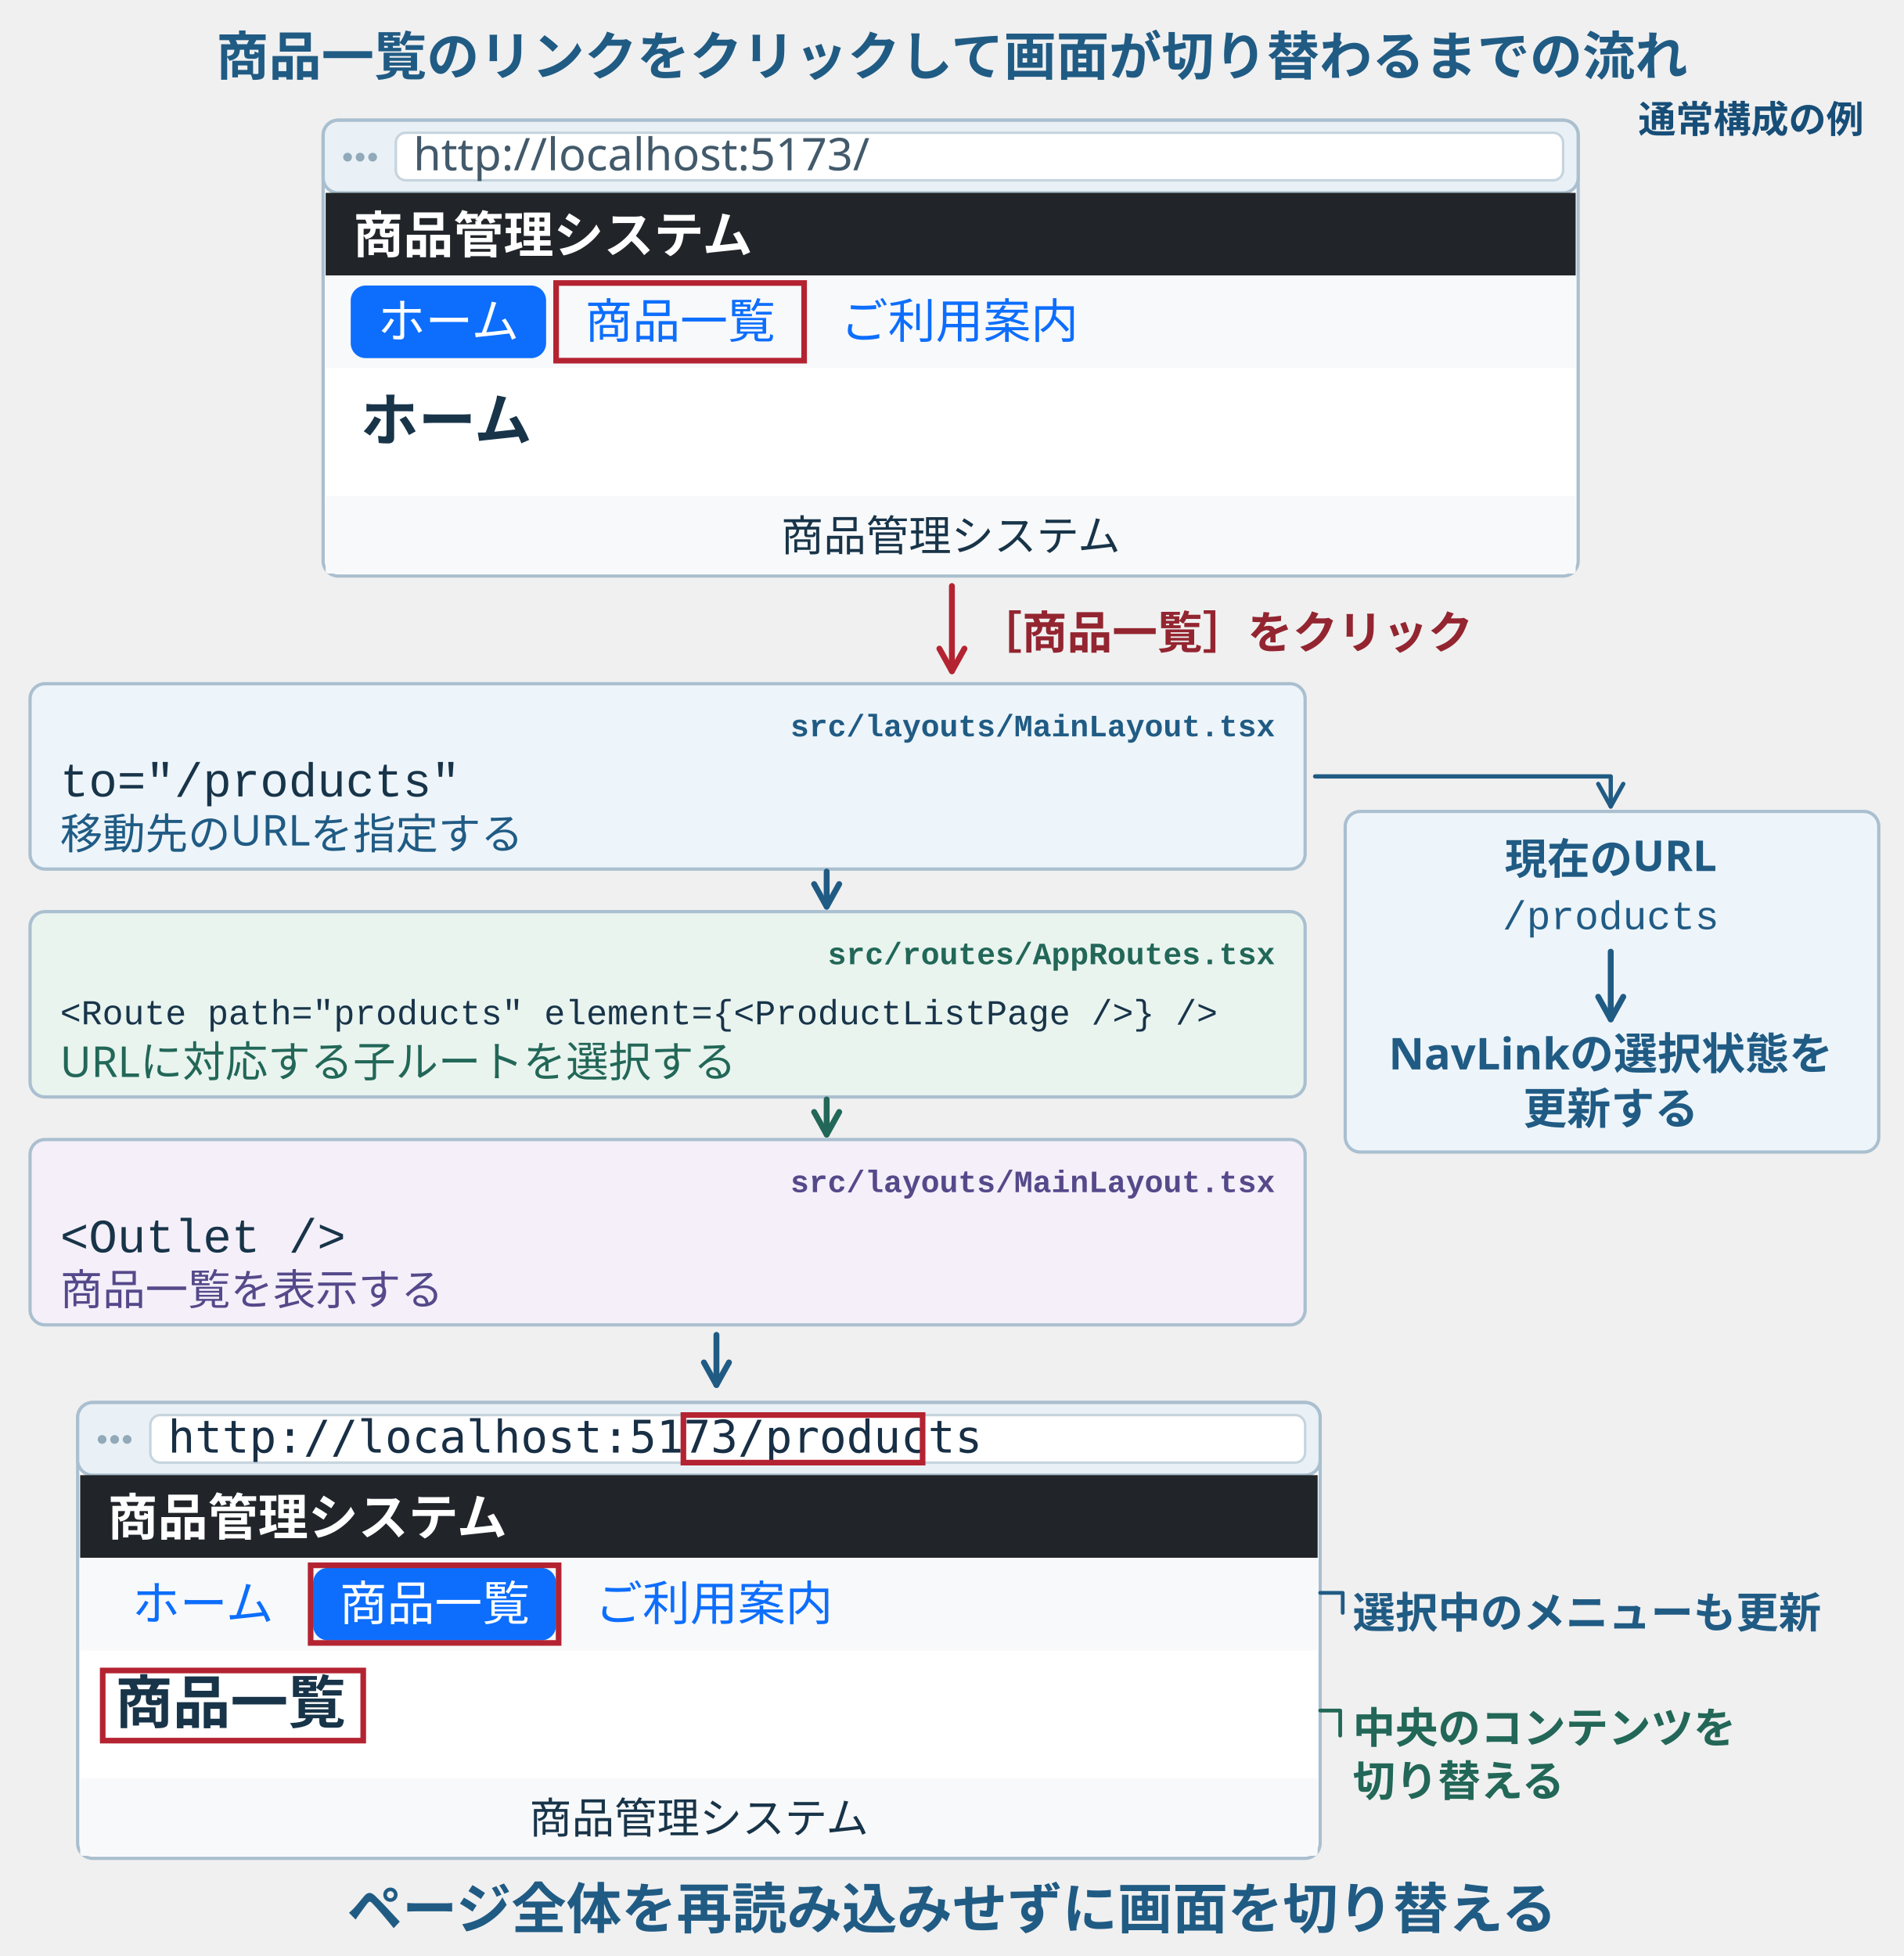
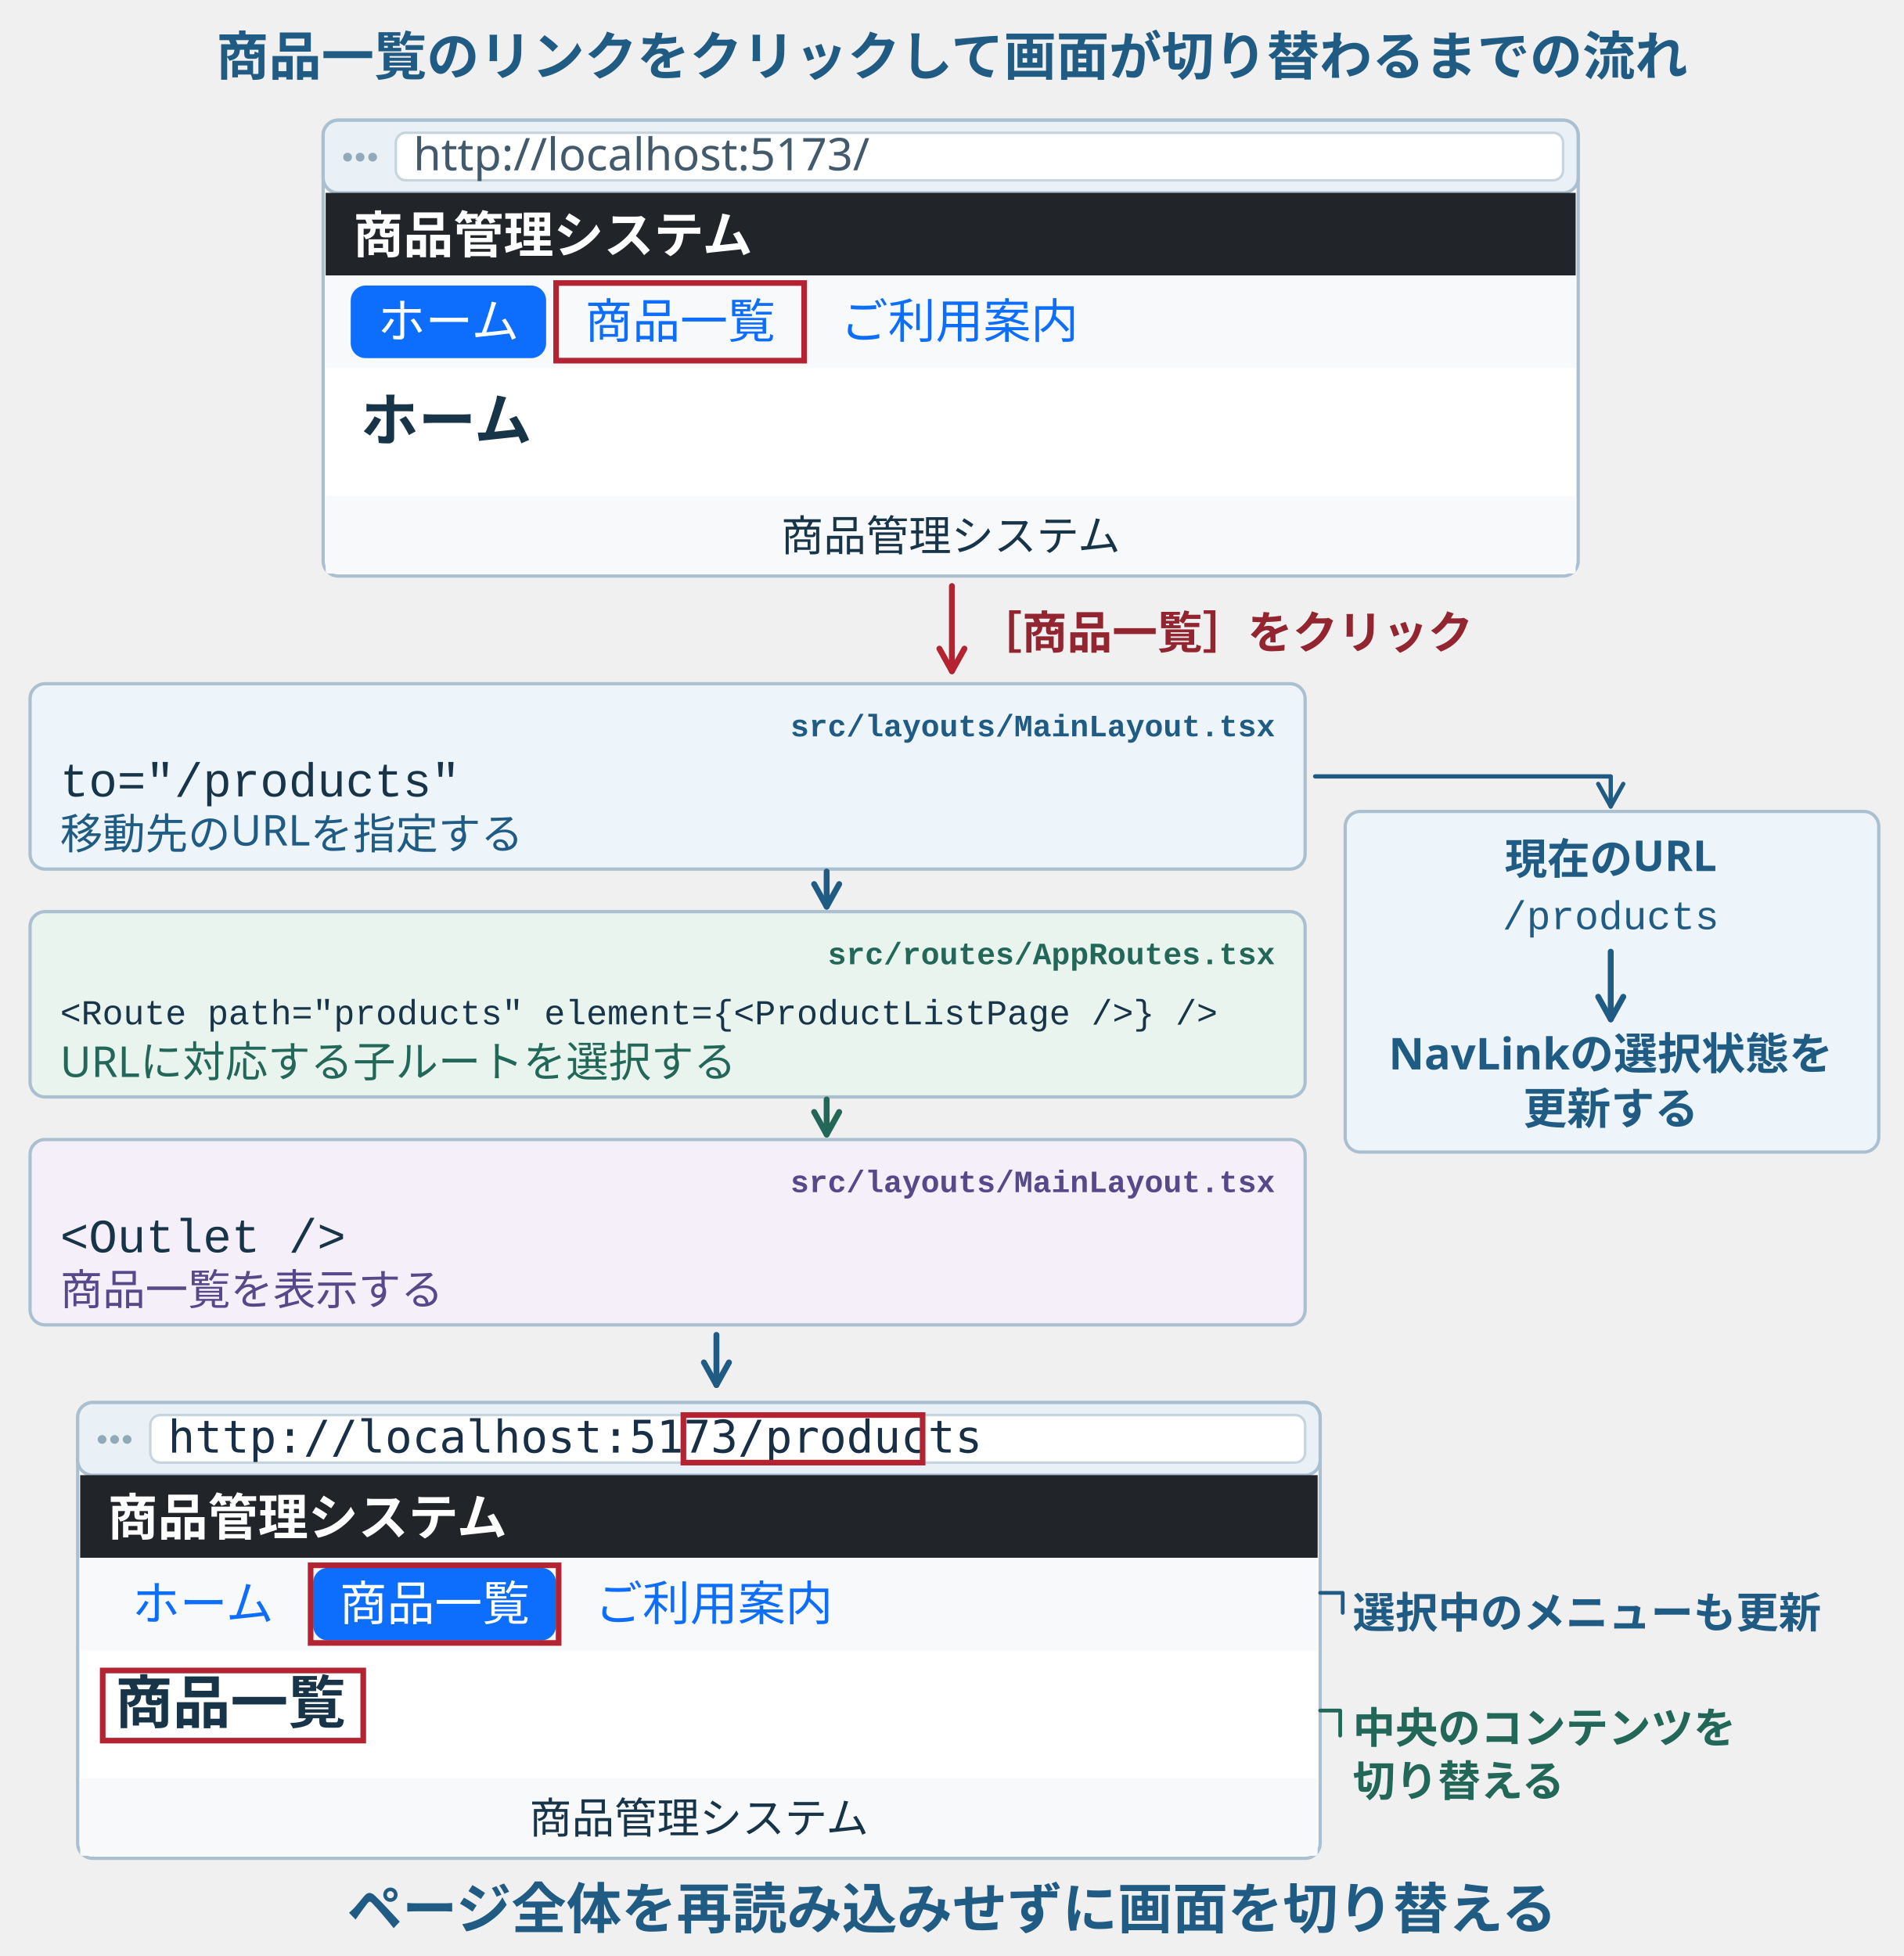
<svg xmlns="http://www.w3.org/2000/svg" width="760" height="781" viewBox="0 0 760 781">
  <text x="380" y="30" font-family="Meiryo, MS Gothic, sans-serif" font-size="21" fill="#205b84" font-weight="700" text-anchor="middle">商品一覧のリンクをクリックして画面が切り替わるまでの流れ</text>
  <rect x="129" y="48" width="501" height="182" rx="6" fill="white" stroke="#aabfcf" stroke-width="1.3" />
  <rect x="129" y="48" width="501" height="29" rx="6" fill="#e9f1f6" stroke="#aabfcf" stroke-width="1.3" />
  <rect x="137" y="61" width="3.5" height="3.5" rx="2" fill="#91a9b8" stroke="none" stroke-width="1.3" />
  <rect x="142" y="61" width="3.5" height="3.5" rx="2" fill="#91a9b8" stroke="none" stroke-width="1.3" />
  <rect x="147" y="61" width="3.5" height="3.5" rx="2" fill="#91a9b8" stroke="none" stroke-width="1.3" />
  <rect x="158" y="53" width="466" height="19" rx="4" fill="white" stroke="#c6d4de" stroke-width="1" />
  <text x="165" y="68" font-family="Meiryo, MS Gothic, sans-serif" font-size="18" fill="#425a6b" font-weight="400" text-anchor="start">http://localhost:5173/</text>
  <rect x="130" y="77" width="499" height="33" rx="0" fill="#212529" stroke="none" stroke-width="1.3" />
  <text x="141" y="101" font-family="Meiryo, MS Gothic, sans-serif" font-size="20" fill="white" font-weight="700" text-anchor="start">商品管理システム</text>
  <rect x="130" y="110" width="499" height="37" rx="0" fill="#f8f9fa" stroke="none" stroke-width="1.3" />
  <rect x="140" y="114" width="78" height="29" rx="6" fill="#0d6efd" stroke="none" stroke-width="1.3" />
  <text x="179" y="135" font-family="Meiryo, MS Gothic, sans-serif" font-size="19" fill="white" font-weight="400" text-anchor="middle">ホーム</text>
  <text x="271.5" y="135" font-family="Meiryo, MS Gothic, sans-serif" font-size="19" fill="#0d6efd" font-weight="400" text-anchor="middle">商品一覧</text>
  <rect x="222" y="113" width="99" height="31" rx="0" fill="none" stroke="#b42331" stroke-width="2.25" />
  <text x="383" y="135" font-family="Meiryo, MS Gothic, sans-serif" font-size="19" fill="#0d6efd" font-weight="400" text-anchor="middle">ご利用案内</text>
  <text x="144" y="176" font-family="Meiryo, MS Gothic, sans-serif" font-size="23" fill="#183449" font-weight="700" text-anchor="start">ホーム</text>
  <rect x="130" y="198" width="499" height="31" rx="1" fill="#f8f9fa" stroke="none" stroke-width="1.3" />
  <text x="379.5" y="220" font-family="Meiryo, MS Gothic, sans-serif" font-size="17" fill="#183449" font-weight="400" text-anchor="middle">商品管理システム</text>
  <polyline points="380,234 380,268" fill="none" stroke="#b42331" stroke-width="2.35" stroke-linecap="round" stroke-linejoin="round" />
  <polyline points="385,259 380,268 375,259" fill="none" stroke="#b42331" stroke-width="2.35" stroke-linecap="round" stroke-linejoin="round" />
  <text x="390" y="259" font-family="Meiryo, MS Gothic, sans-serif" font-size="18" fill="#932530" font-weight="700" text-anchor="start">［商品一覧］をクリック</text>
  <rect x="12" y="273" width="509" height="74" rx="6" fill="#edf5fa" stroke="#aabfcf" stroke-width="1.3" />
  <text x="509" y="294" font-family="Courier New, MS Gothic, monospace" font-size="12.4" fill="#205b84" font-weight="700" text-anchor="end">src/layouts/MainLayout.tsx</text>
  <text x="24" y="318" font-family="Courier New, MS Gothic, monospace" font-size="19" fill="#183449" font-weight="400" text-anchor="start">to="/products"</text>
  <text x="24" y="339" font-family="Meiryo, MS Gothic, sans-serif" font-size="17" fill="#205b84" font-weight="400" text-anchor="start">移動先のURLを指定する</text>
  <polyline points="330,348 330,362" fill="none" stroke="#205b84" stroke-width="2.35" stroke-linecap="round" stroke-linejoin="round" />
  <polyline points="335,353 330,362 325,353" fill="none" stroke="#205b84" stroke-width="2.35" stroke-linecap="round" stroke-linejoin="round" />
  <rect x="12" y="364" width="509" height="74" rx="6" fill="#e9f4ef" stroke="#aabfcf" stroke-width="1.3" />
  <text x="509" y="385" font-family="Courier New, MS Gothic, monospace" font-size="12.4" fill="#226757" font-weight="700" text-anchor="end">src/routes/AppRoutes.tsx</text>
  <text x="24" y="409" font-family="Courier New, MS Gothic, monospace" font-size="14" fill="#183449" font-weight="400" text-anchor="start">&lt;Route path="products" element={&lt;ProductListPage /&gt;} /&gt;</text>
  <text x="24" y="430" font-family="Meiryo, MS Gothic, sans-serif" font-size="17" fill="#226757" font-weight="400" text-anchor="start">URLに対応する子ルートを選択する</text>
  <polyline points="330,439 330,453" fill="none" stroke="#226757" stroke-width="2.35" stroke-linecap="round" stroke-linejoin="round" />
  <polyline points="335,444 330,453 325,444" fill="none" stroke="#226757" stroke-width="2.35" stroke-linecap="round" stroke-linejoin="round" />
  <rect x="12" y="455" width="509" height="74" rx="6" fill="#f4eff9" stroke="#aabfcf" stroke-width="1.3" />
  <text x="509" y="476" font-family="Courier New, MS Gothic, monospace" font-size="12.4" fill="#55498a" font-weight="700" text-anchor="end">src/layouts/MainLayout.tsx</text>
  <text x="24" y="500" font-family="Courier New, MS Gothic, monospace" font-size="19" fill="#183449" font-weight="400" text-anchor="start">&lt;Outlet /&gt;</text>
  <text x="24" y="521" font-family="Meiryo, MS Gothic, sans-serif" font-size="17" fill="#55498a" font-weight="400" text-anchor="start">商品一覧を表示する</text>
  <rect x="537" y="324" width="213" height="136" rx="6" fill="#edf5fa" stroke="#aabfcf" stroke-width="1.3" />
  <text x="643" y="349" font-family="Meiryo, MS Gothic, sans-serif" font-size="17" fill="#205b84" font-weight="700" text-anchor="middle">現在のURL</text>
  <text x="643" y="371" font-family="Courier New, MS Gothic, monospace" font-size="16" fill="#205b84" font-weight="400" text-anchor="middle">/products</text>
  <polyline points="643,380 643,407" fill="none" stroke="#205b84" stroke-width="2.35" stroke-linecap="round" stroke-linejoin="round" />
  <polyline points="648,398 643,407 638,398" fill="none" stroke="#205b84" stroke-width="2.35" stroke-linecap="round" stroke-linejoin="round" />
  <text x="643" y="427" font-family="Meiryo, MS Gothic, sans-serif" font-size="17.5" fill="#205b84" font-weight="700" text-anchor="middle">NavLinkの選択状態を</text>
  <text x="643" y="448.875" font-family="Meiryo, MS Gothic, sans-serif" font-size="17.5" fill="#205b84" font-weight="700" text-anchor="middle">更新する</text>
  <polyline points="525,310 643,310 643,322" fill="none" stroke="#205b84" stroke-width="1.7" stroke-linecap="round" stroke-linejoin="round" />
  <polyline points="648,313 643,322 638,313" fill="none" stroke="#205b84" stroke-width="1.7" stroke-linecap="round" stroke-linejoin="round" />
  <polyline points="286,533 286,553" fill="none" stroke="#205b84" stroke-width="2.35" stroke-linecap="round" stroke-linejoin="round" />
  <polyline points="291,544 286,553 281,544" fill="none" stroke="#205b84" stroke-width="2.35" stroke-linecap="round" stroke-linejoin="round" />
  <rect x="31" y="560" width="496" height="182" rx="6" fill="white" stroke="#aabfcf" stroke-width="1.3" />
  <rect x="31" y="560" width="496" height="29" rx="6" fill="#e9f1f6" stroke="#aabfcf" stroke-width="1.3" />
  <rect x="39" y="573" width="3.5" height="3.5" rx="2" fill="#91a9b8" stroke="none" stroke-width="1.3" />
  <rect x="44" y="573" width="3.5" height="3.5" rx="2" fill="#91a9b8" stroke="none" stroke-width="1.3" />
  <rect x="49" y="573" width="3.5" height="3.5" rx="2" fill="#91a9b8" stroke="none" stroke-width="1.3" />
  <rect x="60" y="565" width="461" height="19" rx="4" fill="white" stroke="#c6d4de" stroke-width="1" />
  <text x="67.00 76.94 86.89 96.83 106.77 116.72 126.66 136.60 146.55 156.49 166.43 176.38 186.32 196.26 206.20 216.15 226.09 236.03 245.98 255.92 265.86 275.81 285.75 295.69 305.64 315.58 325.52 335.47 345.41 355.35" y="580" font-family="Consolas, MS Gothic, monospace" font-size="18" fill="#182f45" xml:space="preserve">http://localhost:5173/products</text>
  <rect x="272.81" y="565" width="95.49" height="19" rx="0" fill="none" stroke="#b42331" stroke-width="2.25" />
  <rect x="32" y="589" width="494" height="33" rx="0" fill="#212529" stroke="none" stroke-width="1.3" />
  <text x="43" y="613" font-family="Meiryo, MS Gothic, sans-serif" font-size="20" fill="white" font-weight="700" text-anchor="start">商品管理システム</text>
  <rect x="32" y="622" width="494" height="37" rx="0" fill="#f8f9fa" stroke="none" stroke-width="1.3" />
  <text x="81" y="647" font-family="Meiryo, MS Gothic, sans-serif" font-size="19" fill="#0d6efd" font-weight="400" text-anchor="middle">ホーム</text>
  <rect x="125" y="626" width="97" height="29" rx="6" fill="#0d6efd" stroke="none" stroke-width="1.3" />
  <text x="173.5" y="647" font-family="Meiryo, MS Gothic, sans-serif" font-size="19" fill="white" font-weight="400" text-anchor="middle">商品一覧</text>
  <rect x="124" y="625" width="99" height="31" rx="0" fill="none" stroke="#b42331" stroke-width="2.25" />
  <text x="285" y="647" font-family="Meiryo, MS Gothic, sans-serif" font-size="19" fill="#0d6efd" font-weight="400" text-anchor="middle">ご利用案内</text>
  <text x="46" y="688" font-family="Meiryo, MS Gothic, sans-serif" font-size="23" fill="#183449" font-weight="700" text-anchor="start">商品一覧</text>
  <rect x="41" y="667" width="104" height="28" rx="0" fill="none" stroke="#b42331" stroke-width="2.25" />
  <rect x="32" y="710" width="494" height="31" rx="1" fill="#f8f9fa" stroke="none" stroke-width="1.3" />
  <text x="279" y="732" font-family="Meiryo, MS Gothic, sans-serif" font-size="17" fill="#183449" font-weight="400" text-anchor="middle">商品管理システム</text>
  <text x="540" y="650" font-family="Meiryo, MS Gothic, sans-serif" font-size="17" fill="#205b84" font-weight="700" text-anchor="start">選択中のメニューも更新</text>
  <polyline points="527,636 536,636 536,644" fill="none" stroke="#205b84" stroke-width="1.5" stroke-linecap="round" stroke-linejoin="round" />
  <text x="540" y="696" font-family="Meiryo, MS Gothic, sans-serif" font-size="17" fill="#226757" font-weight="700" text-anchor="start">中央のコンテンツを</text>
  <text x="540" y="717.25" font-family="Meiryo, MS Gothic, sans-serif" font-size="17" fill="#226757" font-weight="700" text-anchor="start">切り替える</text>
  <polyline points="527,683 535,683 535,693" fill="none" stroke="#226757" stroke-width="1.5" stroke-linecap="round" stroke-linejoin="round" />
  <text x="380" y="770" font-family="Meiryo, MS Gothic, sans-serif" font-size="22" fill="#205b84" font-weight="700" text-anchor="middle">ページ全体を再読み込みせずに画面を切り替える</text>
-   <text x="744" y="53" font-family="Meiryo UI, MS PGothic, sans-serif" font-size="15" fill="#174e78" text-anchor="end" font-weight="700">通常構成の例</text>
</svg>
